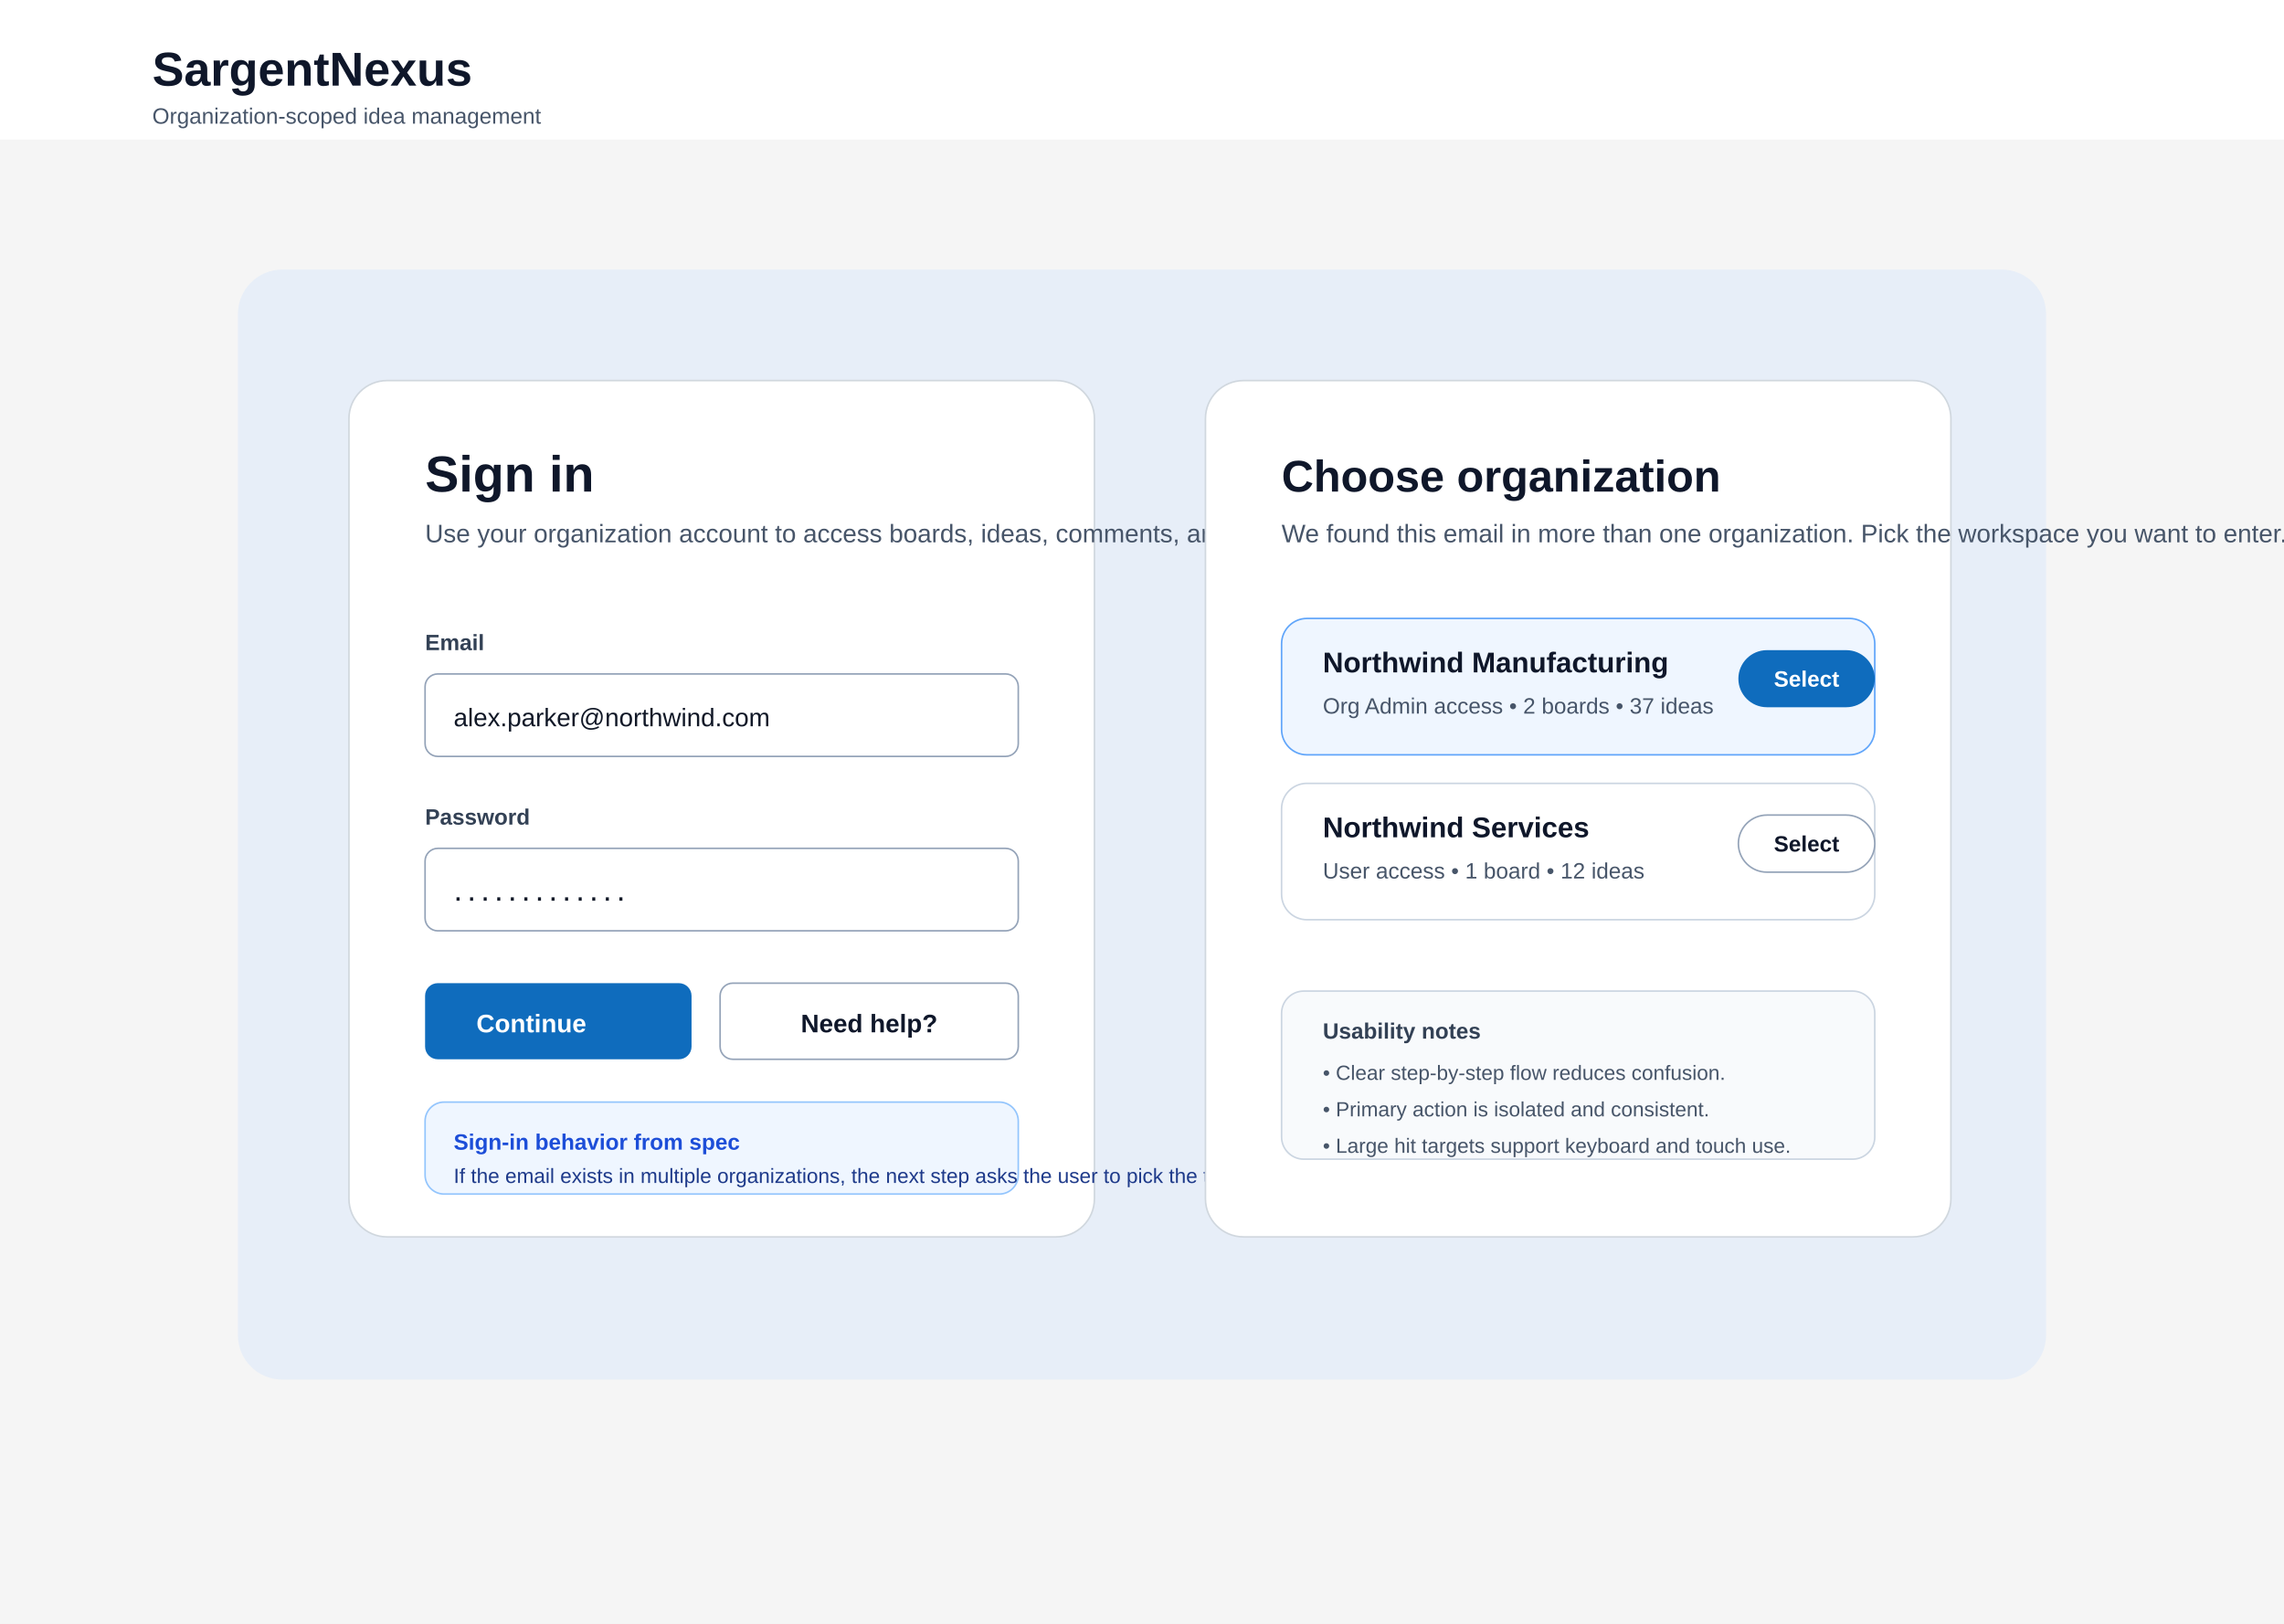
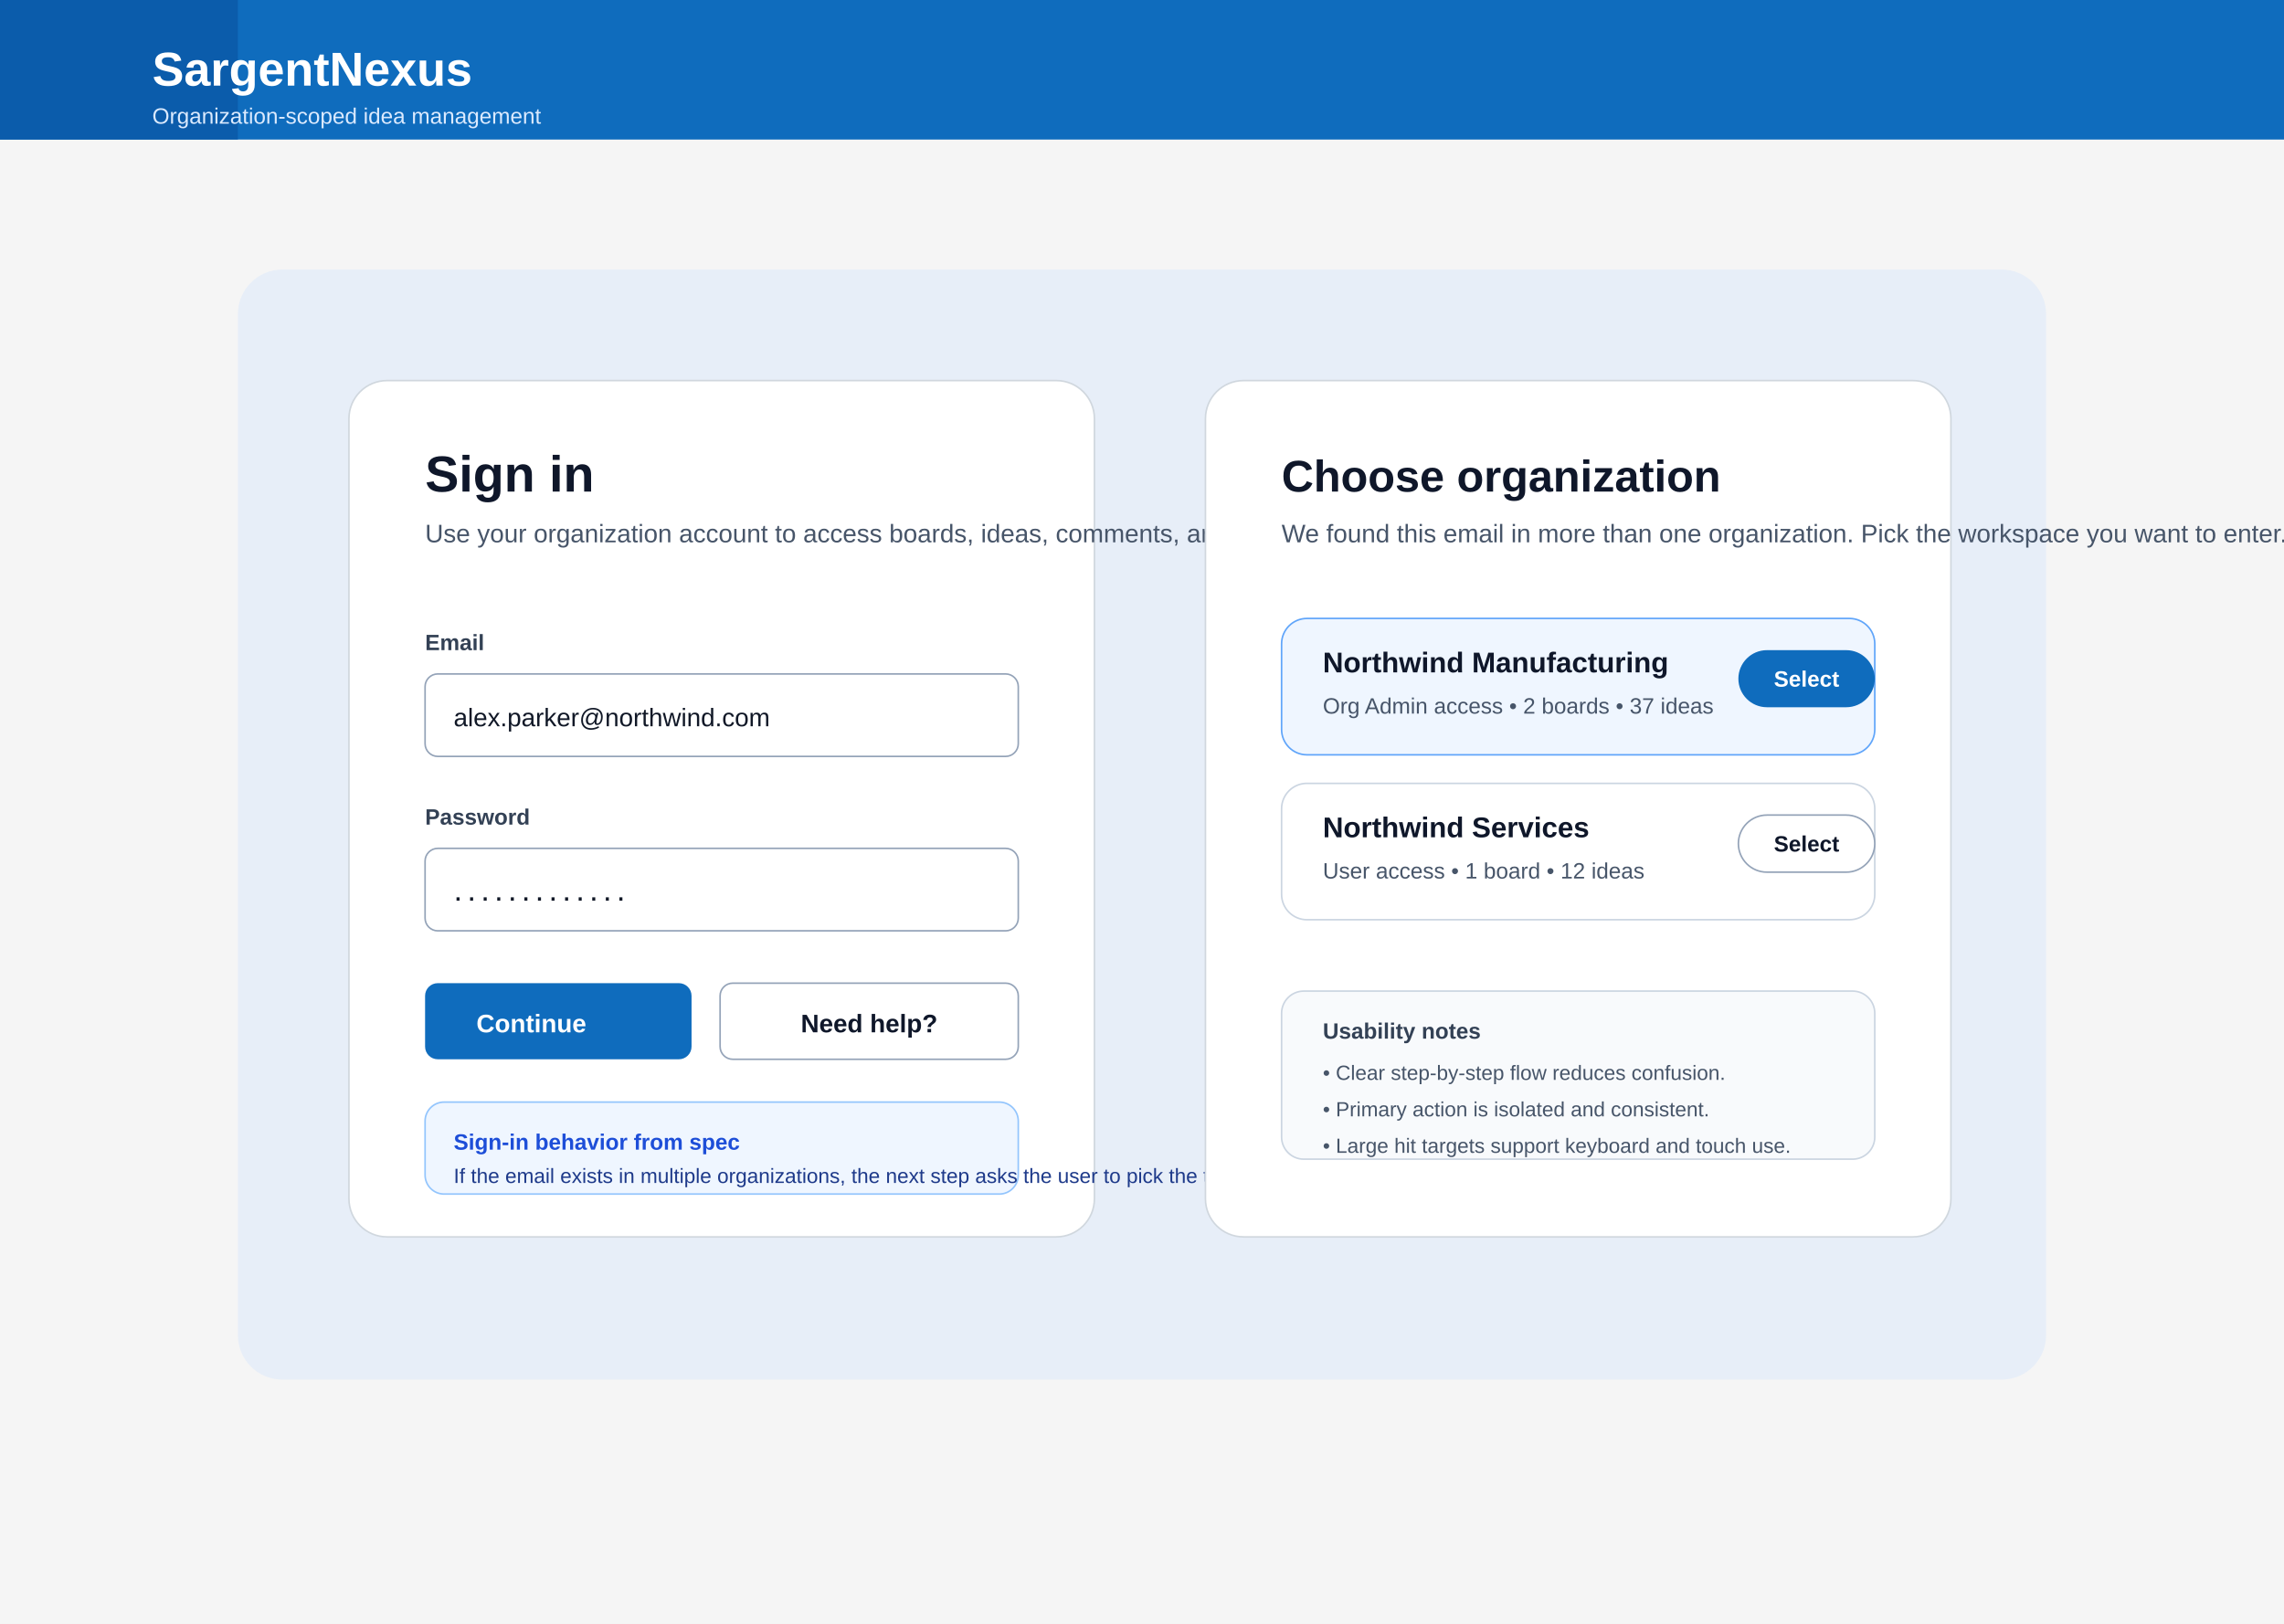
<svg xmlns="http://www.w3.org/2000/svg" width="1440" height="1024" viewBox="0 0 1440 1024" role="img" aria-labelledby="title desc">
  <rect width="1440" height="1024" fill="#f5f5f5" />
-   <rect x="0" y="0" width="1440" height="88" fill="#ffffff" />
-   <text x="96" y="54" font-family="Segoe UI, Arial, sans-serif" font-size="30" font-weight="700" fill="#0f172a">SargentNexus</text>
-   <text x="96" y="78" font-family="Segoe UI, Arial, sans-serif" font-size="14" fill="#475569">Organization-scoped idea management</text>
+   <rect x="0" y="0" width="1440" height="88" fill="#0f6cbd" />
+   <rect x="0" y="0" width="150" height="88" fill="#0b5cab" />
+   <text x="96" y="54" font-family="Segoe UI, Arial, sans-serif" font-size="30" font-weight="700" fill="#ffffff">SargentNexus</text>
+   <text x="96" y="78" font-family="Segoe UI, Arial, sans-serif" font-size="14" fill="#dbeafe">Organization-scoped idea management</text>
  <rect x="150" y="170" width="1140" height="700" rx="28" fill="#e7eef8" />
  <rect x="220" y="240" width="470" height="540" rx="24" fill="#ffffff" stroke="#d0d7de" />
  <text x="268" y="310" font-family="Segoe UI, Arial, sans-serif" font-size="32" font-weight="700" fill="#0f172a">Sign in</text>
  <text x="268" y="342" font-family="Segoe UI, Arial, sans-serif" font-size="16" fill="#475569">Use your organization account to access boards, ideas, comments, and admin tools.</text>
  <text x="268" y="410" font-family="Segoe UI, Arial, sans-serif" font-size="14" font-weight="600" fill="#334155">Email</text>
  <rect x="268" y="425" width="374" height="52" rx="8" fill="#ffffff" stroke="#94a3b8" />
  <text x="286" y="458" font-family="Segoe UI, Arial, sans-serif" font-size="16" fill="#111827">alex.parker@northwind.com</text>
  <text x="268" y="520" font-family="Segoe UI, Arial, sans-serif" font-size="14" font-weight="600" fill="#334155">Password</text>
  <rect x="268" y="535" width="374" height="52" rx="8" fill="#ffffff" stroke="#94a3b8" />
  <text x="286" y="568" font-family="Segoe UI, Arial, sans-serif" font-size="20" letter-spacing="3" fill="#111827">.............</text>
  <rect x="268" y="620" width="168" height="48" rx="8" fill="#0f6cbd" />
  <text x="335" y="651" text-anchor="middle" font-family="Segoe UI, Arial, sans-serif" font-size="16" font-weight="600" fill="#ffffff">Continue</text>
  <rect x="454" y="620" width="188" height="48" rx="8" fill="#ffffff" stroke="#94a3b8" />
  <text x="548" y="651" text-anchor="middle" font-family="Segoe UI, Arial, sans-serif" font-size="16" font-weight="600" fill="#0f172a">Need help?</text>
  <rect x="268" y="695" width="374" height="58" rx="12" fill="#eff6ff" stroke="#93c5fd" />
  <text x="286" y="725" font-family="Segoe UI, Arial, sans-serif" font-size="14" font-weight="700" fill="#1d4ed8">Sign-in behavior from spec</text>
  <text x="286" y="746" font-family="Segoe UI, Arial, sans-serif" font-size="13" fill="#1e3a8a">If the email exists in multiple organizations, the next step asks the user to pick the tenant before final authentication.</text>
  <rect x="760" y="240" width="470" height="540" rx="24" fill="#ffffff" stroke="#d0d7de" />
  <text x="808" y="310" font-family="Segoe UI, Arial, sans-serif" font-size="28" font-weight="700" fill="#0f172a">Choose organization</text>
  <text x="808" y="342" font-family="Segoe UI, Arial, sans-serif" font-size="16" fill="#475569">We found this email in more than one organization. Pick the workspace you want to enter.</text>
  <rect x="808" y="390" width="374" height="86" rx="16" fill="#eff6ff" stroke="#60a5fa" />
  <text x="834" y="424" font-family="Segoe UI, Arial, sans-serif" font-size="18" font-weight="700" fill="#0f172a">Northwind Manufacturing</text>
  <text x="834" y="450" font-family="Segoe UI, Arial, sans-serif" font-size="14" fill="#475569">Org Admin access • 2 boards • 37 ideas</text>
  <rect x="1096" y="410" width="86" height="36" rx="18" fill="#0f6cbd" />
  <text x="1139" y="433" text-anchor="middle" font-family="Segoe UI, Arial, sans-serif" font-size="14" font-weight="600" fill="#ffffff">Select</text>
  <rect x="808" y="494" width="374" height="86" rx="16" fill="#ffffff" stroke="#cbd5e1" />
  <text x="834" y="528" font-family="Segoe UI, Arial, sans-serif" font-size="18" font-weight="700" fill="#0f172a">Northwind Services</text>
  <text x="834" y="554" font-family="Segoe UI, Arial, sans-serif" font-size="14" fill="#475569">User access • 1 board • 12 ideas</text>
  <rect x="1096" y="514" width="86" height="36" rx="18" fill="#ffffff" stroke="#94a3b8" />
  <text x="1139" y="537" text-anchor="middle" font-family="Segoe UI, Arial, sans-serif" font-size="14" font-weight="600" fill="#0f172a">Select</text>
  <rect x="808" y="625" width="374" height="106" rx="14" fill="#f8fafc" stroke="#cbd5e1" />
  <text x="834" y="655" font-family="Segoe UI, Arial, sans-serif" font-size="14" font-weight="700" fill="#334155">Usability notes</text>
  <text x="834" y="681" font-family="Segoe UI, Arial, sans-serif" font-size="13" fill="#475569">• Clear step-by-step flow reduces confusion.</text>
  <text x="834" y="704" font-family="Segoe UI, Arial, sans-serif" font-size="13" fill="#475569">• Primary action is isolated and consistent.</text>
  <text x="834" y="727" font-family="Segoe UI, Arial, sans-serif" font-size="13" fill="#475569">• Large hit targets support keyboard and touch use.</text>
</svg>
